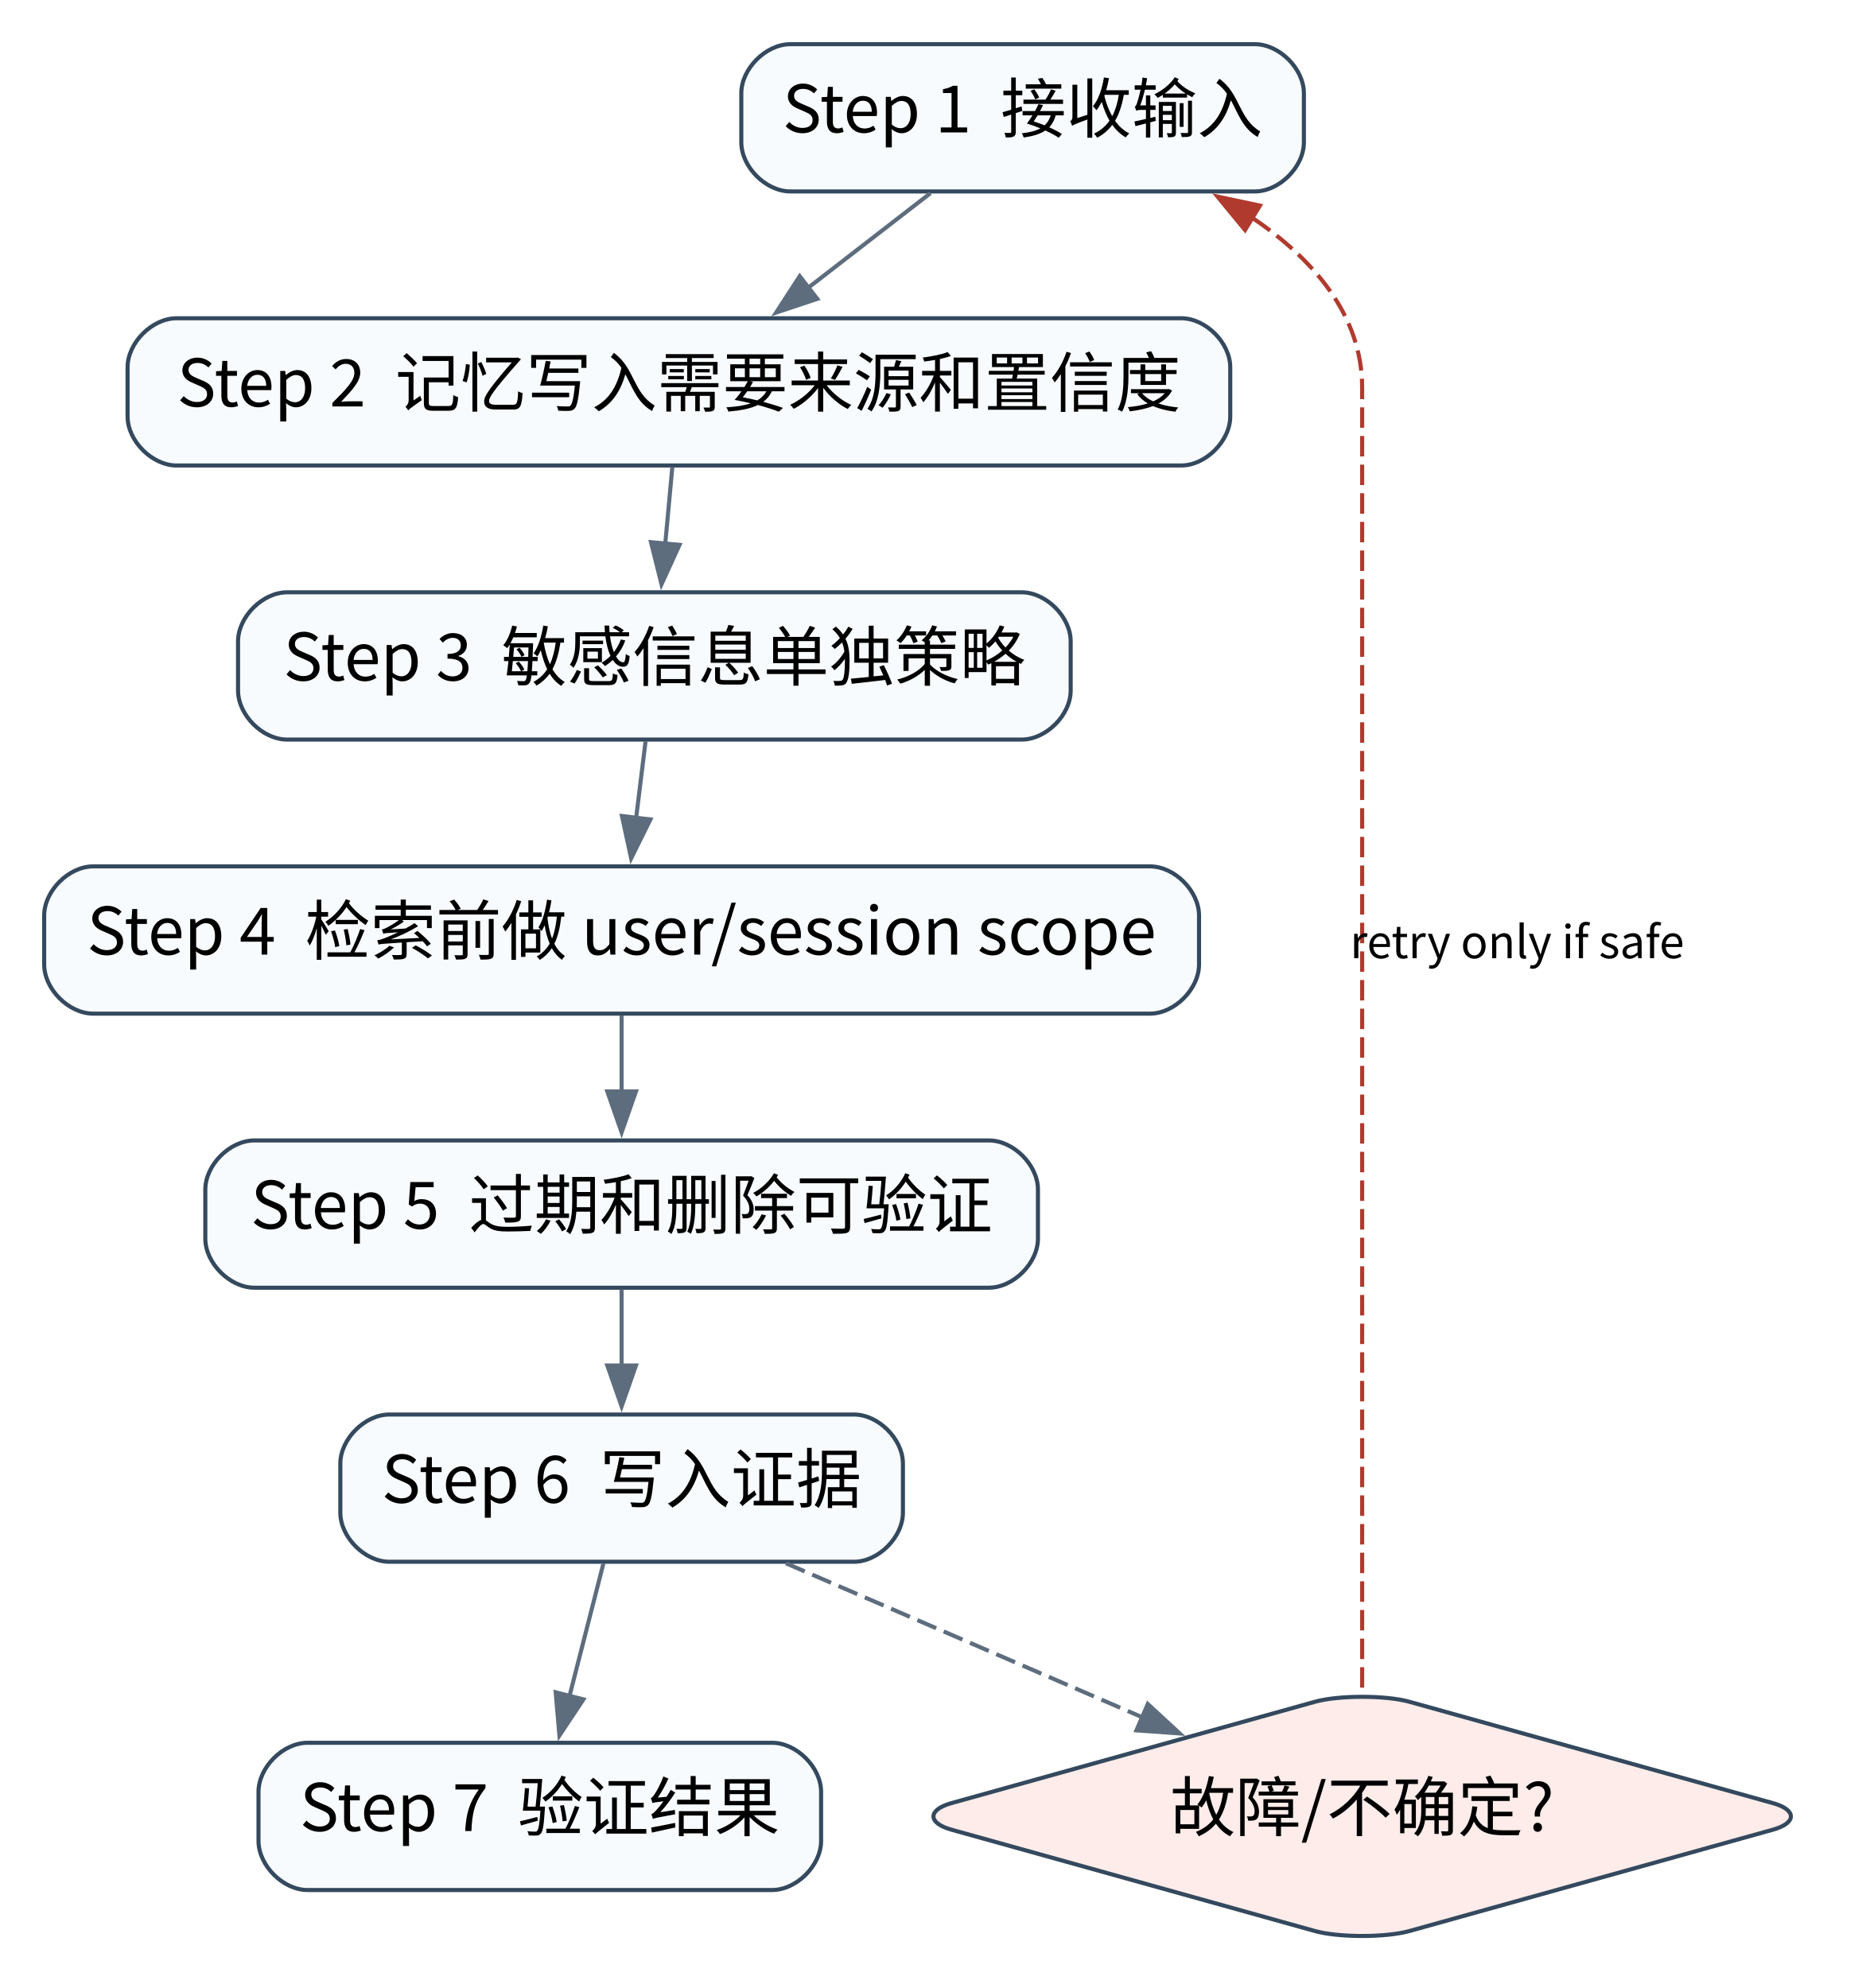
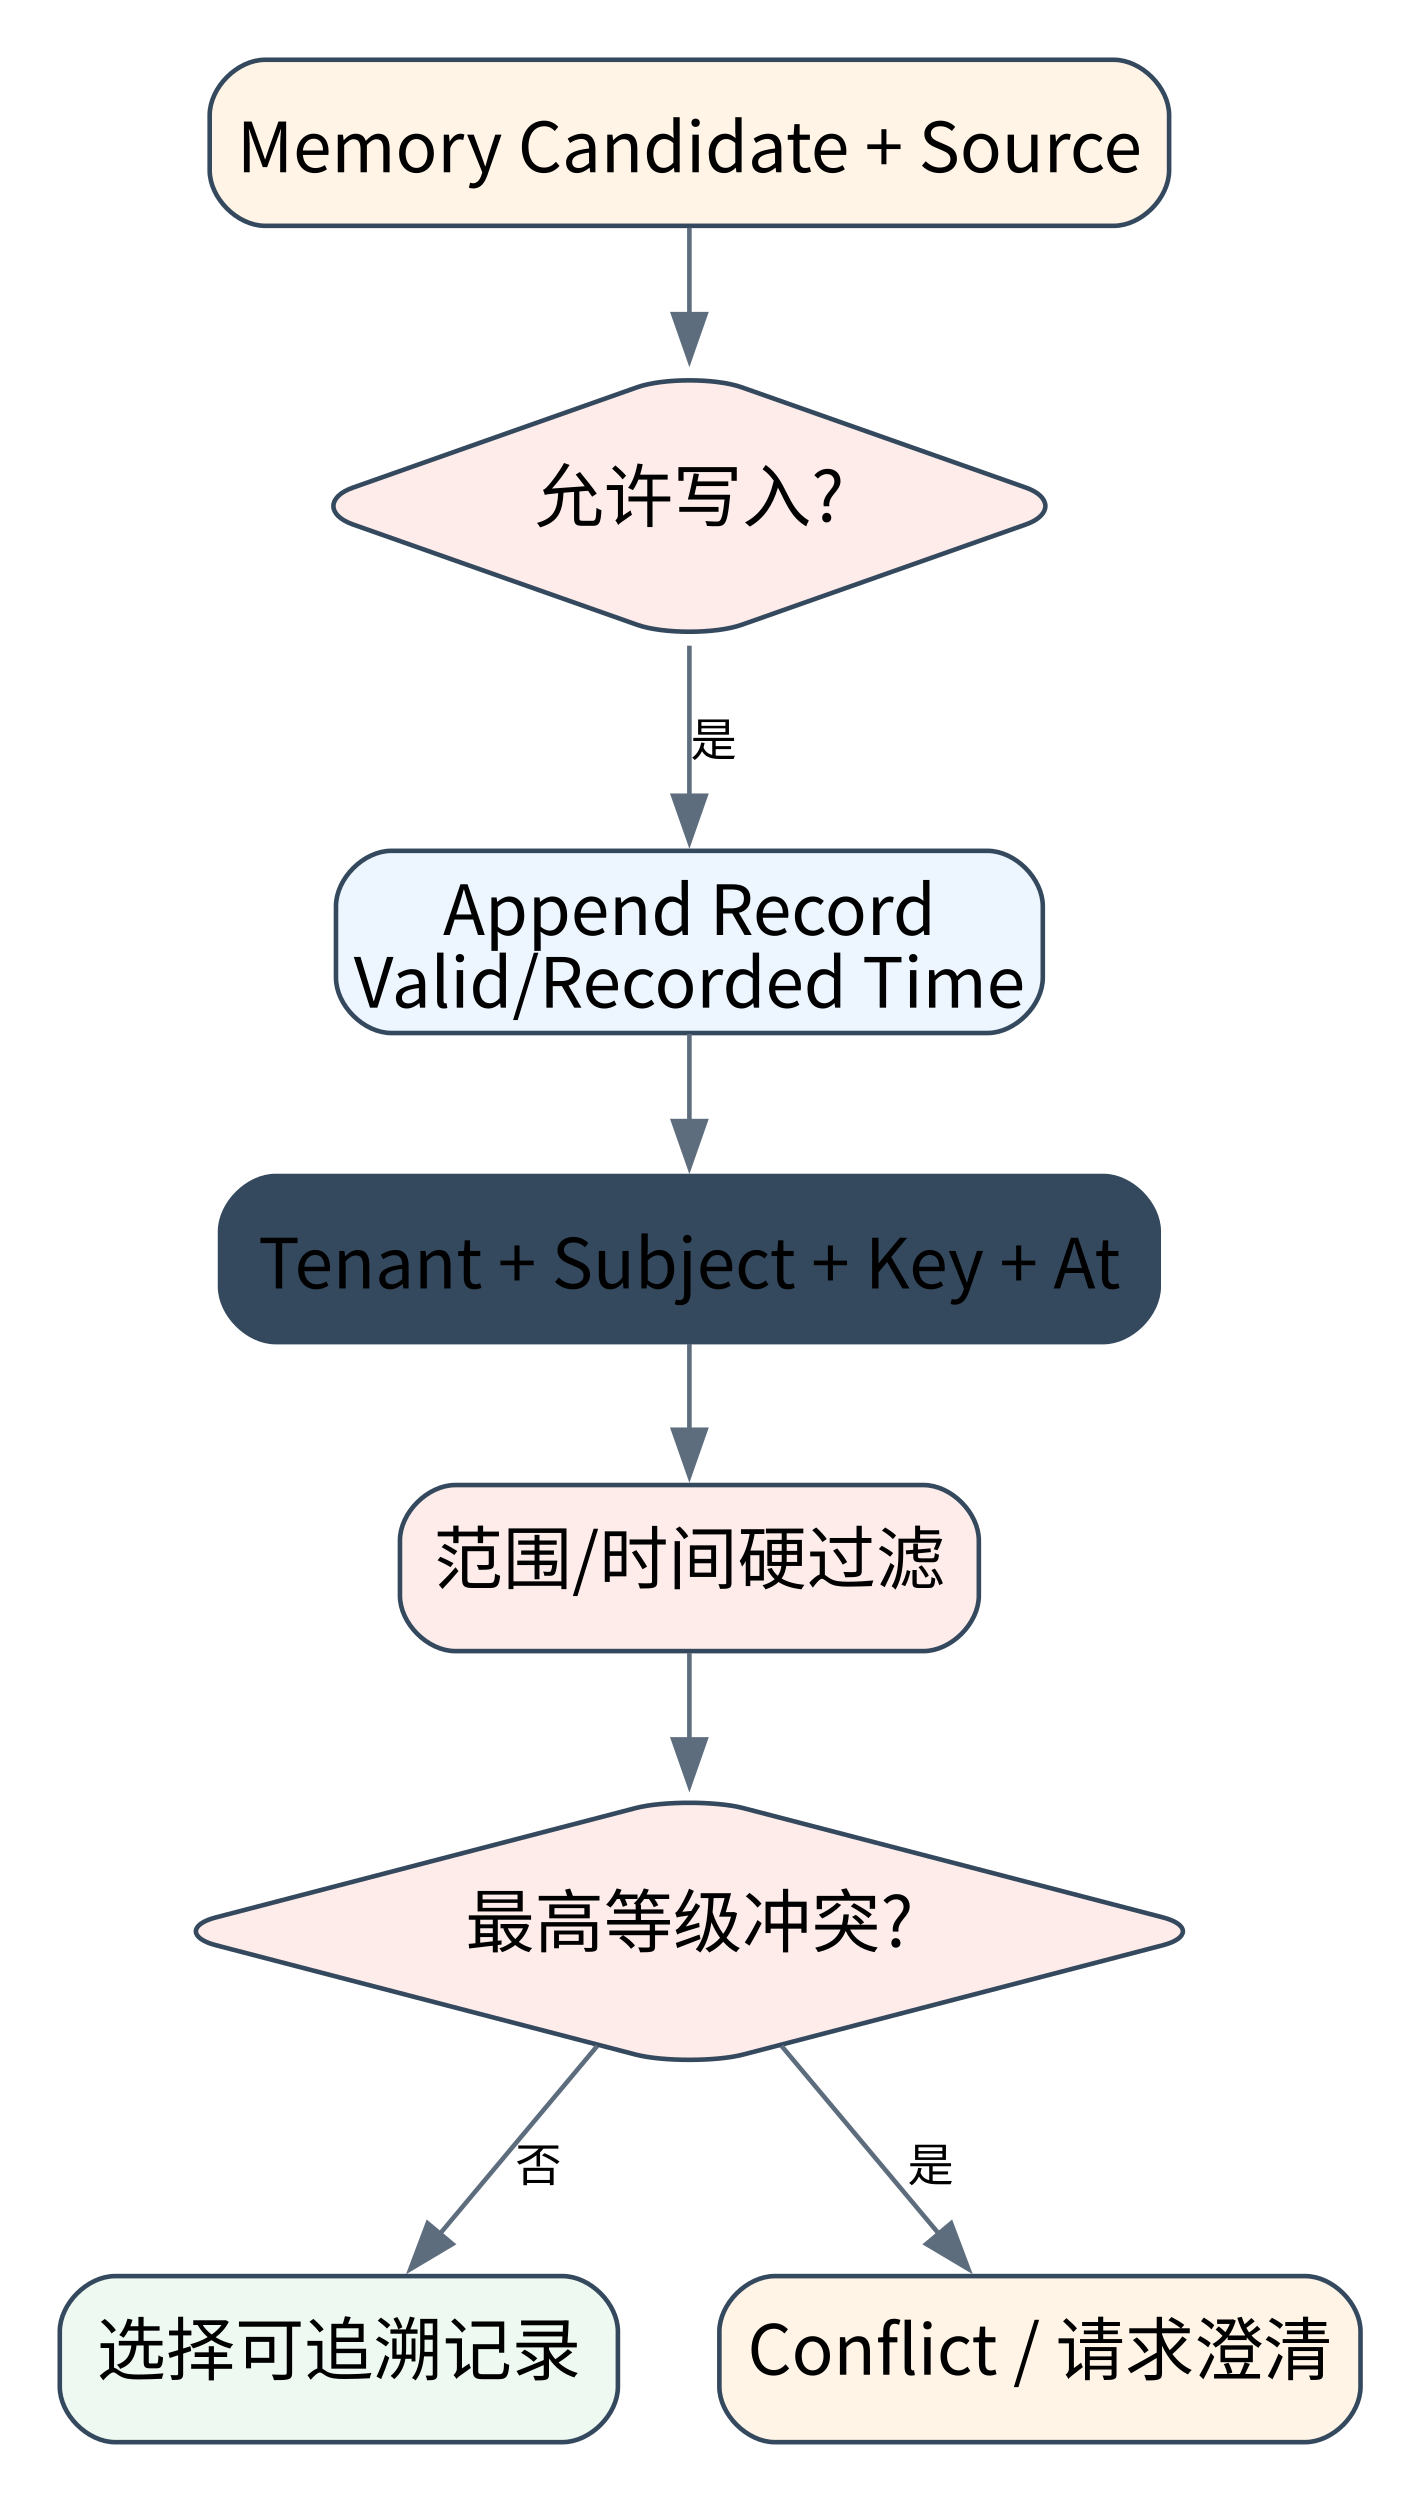
- <svg xmlns="http://www.w3.org/2000/svg" width="456pt" height="486pt" viewBox="0.00 0.00 456.00 486.00">
-   <g id="graph0" class="graph" transform="scale(1 1) rotate(0) translate(10.8 475.3)">
+ <svg xmlns="http://www.w3.org/2000/svg" width="308pt" height="542pt" viewBox="0.00 0.00 308.00 542.00">
+   <g id="graph0" class="graph" transform="scale(1 1) rotate(0) translate(12.96 529.46)">
    <g id="node1" class="node">
-       <path fill="#f8fbfd" stroke="#34495e" d="M295.88,-464.5C295.88,-464.5 182.38,-464.5 182.38,-464.5 176.38,-464.5 170.38,-458.5 170.38,-452.5 170.38,-452.5 170.38,-440.5 170.38,-440.5 170.38,-434.5 176.38,-428.5 182.38,-428.5 182.38,-428.5 295.88,-428.5 295.88,-428.5 301.88,-428.5 307.88,-434.5 307.88,-440.5 307.88,-440.5 307.88,-452.5 307.88,-452.5 307.88,-458.5 301.88,-464.5 295.88,-464.5" />
-       <text xml:space="preserve" text-anchor="middle" x="239.12" y="-442.93" font-family="Noto Sans CJK SC" font-size="16.00">Step 1  接收输入</text>
+       <path fill="#fff4e6" stroke="#34495e" d="M228.5,-516.5C228.5,-516.5 44.5,-516.5 44.5,-516.5 38.5,-516.5 32.5,-510.5 32.5,-504.5 32.5,-504.5 32.5,-492.5 32.5,-492.5 32.5,-486.5 38.5,-480.5 44.5,-480.5 44.5,-480.5 228.5,-480.5 228.5,-480.5 234.5,-480.5 240.5,-486.5 240.5,-492.5 240.5,-492.5 240.5,-504.5 240.5,-504.5 240.5,-510.5 234.5,-516.5 228.5,-516.5" />
+       <text xml:space="preserve" text-anchor="middle" x="136.5" y="-492.12" font-family="Noto Sans CJK SC" font-size="15.00">Memory Candidate + Source</text>
    </g>
    <g id="node2" class="node">
-       <path fill="#f8fbfd" stroke="#34495e" d="M277.88,-397.5C277.88,-397.5 32.38,-397.5 32.38,-397.5 26.37,-397.5 20.38,-391.5 20.38,-385.5 20.38,-385.5 20.38,-373.5 20.38,-373.5 20.38,-367.5 26.38,-361.5 32.38,-361.5 32.38,-361.5 277.88,-361.5 277.88,-361.5 283.88,-361.5 289.88,-367.5 289.88,-373.5 289.88,-373.5 289.88,-385.5 289.88,-385.5 289.88,-391.5 283.88,-397.5 277.88,-397.5" />
-       <text xml:space="preserve" text-anchor="middle" x="155.12" y="-375.93" font-family="Noto Sans CJK SC" font-size="16.00">Step 2  记忆写入需要来源和置信度</text>
+       <path fill="#fdecea" stroke="#34495e" d="M125.18,-445.5C125.18,-445.5 63.57,-423.75 63.57,-423.75 57.91,-421.75 57.91,-417.75 63.57,-415.75 63.57,-415.75 125.18,-394 125.18,-394 130.84,-392 142.16,-392 147.82,-394 147.82,-394 209.43,-415.75 209.43,-415.75 215.09,-417.75 215.09,-421.75 209.43,-423.75 209.43,-423.75 147.82,-445.5 147.82,-445.5 142.16,-447.5 130.84,-447.5 125.18,-445.5" />
+       <text xml:space="preserve" text-anchor="middle" x="136.5" y="-416.38" font-family="Noto Sans CJK SC" font-size="15.00">允许写入?</text>
    </g>
    <g id="edge1" class="edge">
-       <path fill="none" stroke="#5d6d7e" d="M216.61,-428.08C207.39,-420.94 196.55,-412.55 186.56,-404.82" />
-       <polygon fill="#5d6d7e" stroke="#5d6d7e" points="188.95,-402.24 178.89,-398.89 184.66,-407.78 188.95,-402.24" />
+       <path fill="none" stroke="#5d6d7e" d="M136.5,-480.08C136.5,-474.36 136.5,-467.74 136.5,-461.04" />
+       <polygon fill="#5d6d7e" stroke="#5d6d7e" points="140,-461.35 136.5,-451.35 133,-461.35 140,-461.35" />
    </g>
    <g id="node3" class="node">
-       <path fill="#f8fbfd" stroke="#34495e" d="M238.88,-330.5C238.88,-330.5 59.38,-330.5 59.38,-330.5 53.38,-330.5 47.38,-324.5 47.38,-318.5 47.38,-318.5 47.38,-306.5 47.38,-306.5 47.38,-300.5 53.38,-294.5 59.38,-294.5 59.38,-294.5 238.88,-294.5 238.88,-294.5 244.88,-294.5 250.88,-300.5 250.88,-306.5 250.88,-306.5 250.88,-318.5 250.88,-318.5 250.88,-324.5 244.88,-330.5 238.88,-330.5" />
-       <text xml:space="preserve" text-anchor="middle" x="149.12" y="-308.93" font-family="Noto Sans CJK SC" font-size="16.00">Step 3  敏感信息单独策略</text>
+       <path fill="#edf5ff" stroke="#34495e" d="M201.12,-345C201.12,-345 71.87,-345 71.87,-345 65.88,-345 59.88,-339 59.88,-333 59.88,-333 59.88,-317.5 59.88,-317.5 59.88,-311.5 65.88,-305.5 71.88,-305.5 71.88,-305.5 201.12,-305.5 201.12,-305.5 207.12,-305.5 213.12,-311.5 213.12,-317.5 213.12,-317.5 213.12,-333 213.12,-333 213.12,-339 207.12,-345 201.12,-345" />
+       <text xml:space="preserve" text-anchor="middle" x="136.5" y="-326.75" font-family="Noto Sans CJK SC" font-size="15.00">Append Record</text>
+       <text xml:space="preserve" text-anchor="middle" x="136.5" y="-311" font-family="Noto Sans CJK SC" font-size="15.00">Valid/Recorded Time</text>
    </g>
    <g id="edge2" class="edge">
-       <path fill="none" stroke="#5d6d7e" d="M153.52,-361.08C152.98,-355.25 152.36,-348.59 151.77,-342.14" />
-       <polygon fill="#5d6d7e" stroke="#5d6d7e" points="155.28,-342.11 150.88,-332.47 148.31,-342.75 155.28,-342.11" />
+       <path fill="none" stroke="#5d6d7e" d="M136.5,-389.48C136.5,-379.02 136.5,-367.22 136.5,-356.66" />
+       <polygon fill="#5d6d7e" stroke="#5d6d7e" points="140,-356.93 136.5,-346.93 133,-356.93 140,-356.93" />
+       <text xml:space="preserve" text-anchor="middle" x="141.75" y="-365.5" font-family="Noto Sans CJK SC" font-size="10.00">是</text>
    </g>
    <g id="node4" class="node">
-       <path fill="#f8fbfd" stroke="#34495e" d="M270.25,-263.5C270.25,-263.5 12,-263.5 12,-263.5 6,-263.5 0,-257.5 0,-251.5 0,-251.5 0,-239.5 0,-239.5 0,-233.5 6,-227.5 12,-227.5 12,-227.5 270.25,-227.5 270.25,-227.5 276.25,-227.5 282.25,-233.5 282.25,-239.5 282.25,-239.5 282.25,-251.5 282.25,-251.5 282.25,-257.5 276.25,-263.5 270.25,-263.5" />
-       <text xml:space="preserve" text-anchor="middle" x="141.12" y="-241.93" font-family="Noto Sans CJK SC" font-size="16.00">Step 4  检索前做 user/session scope</text>
+       <path fill="#34495e" stroke="#34495e" d="M226.25,-274.5C226.25,-274.5 46.75,-274.5 46.75,-274.5 40.75,-274.5 34.75,-268.5 34.75,-262.5 34.75,-262.5 34.75,-250.5 34.75,-250.5 34.75,-244.5 40.75,-238.5 46.75,-238.5 46.75,-238.5 226.25,-238.5 226.25,-238.5 232.25,-238.5 238.25,-244.5 238.25,-250.5 238.25,-250.5 238.25,-262.5 238.25,-262.5 238.25,-268.5 232.25,-274.5 226.25,-274.5" />
+       <text xml:space="preserve" text-anchor="middle" x="136.5" y="-250.12" font-family="Noto Sans CJK SC" font-size="15.00">Tenant + Subject + Key + At</text>
    </g>
    <g id="edge3" class="edge">
-       <path fill="none" stroke="#5d6d7e" d="M146.98,-294.08C146.26,-288.25 145.44,-281.59 144.65,-275.14" />
-       <polygon fill="#5d6d7e" stroke="#5d6d7e" points="148.16,-274.97 143.46,-265.47 141.21,-275.82 148.16,-274.97" />
+       <path fill="none" stroke="#5d6d7e" d="M136.5,-305.3C136.5,-299.33 136.5,-292.59 136.5,-286.1" />
+       <polygon fill="#5d6d7e" stroke="#5d6d7e" points="140,-286.41 136.5,-276.41 133,-286.41 140,-286.41" />
    </g>
    <g id="node5" class="node">
-       <path fill="#f8fbfd" stroke="#34495e" d="M230.88,-196.5C230.88,-196.5 51.38,-196.5 51.38,-196.5 45.38,-196.5 39.38,-190.5 39.38,-184.5 39.38,-184.5 39.38,-172.5 39.38,-172.5 39.38,-166.5 45.38,-160.5 51.38,-160.5 51.38,-160.5 230.88,-160.5 230.88,-160.5 236.88,-160.5 242.88,-166.5 242.88,-172.5 242.88,-172.5 242.88,-184.5 242.88,-184.5 242.88,-190.5 236.88,-196.5 230.88,-196.5" />
-       <text xml:space="preserve" text-anchor="middle" x="141.12" y="-174.93" font-family="Noto Sans CJK SC" font-size="16.00">Step 5  过期和删除可验证</text>
+       <path fill="#fdecea" stroke="#34495e" d="M187.25,-207.5C187.25,-207.5 85.75,-207.5 85.75,-207.5 79.75,-207.5 73.75,-201.5 73.75,-195.5 73.75,-195.5 73.75,-183.5 73.75,-183.5 73.75,-177.5 79.75,-171.5 85.75,-171.5 85.75,-171.5 187.25,-171.5 187.25,-171.5 193.25,-171.5 199.25,-177.5 199.25,-183.5 199.25,-183.5 199.25,-195.5 199.25,-195.5 199.25,-201.5 193.25,-207.5 187.25,-207.5" />
+       <text xml:space="preserve" text-anchor="middle" x="136.5" y="-186.12" font-family="Noto Sans CJK SC" font-size="15.00">范围/时间硬过滤</text>
    </g>
    <g id="edge4" class="edge">
-       <path fill="none" stroke="#5d6d7e" d="M141.12,-227.08C141.12,-221.25 141.12,-214.59 141.12,-208.14" />
-       <polygon fill="#5d6d7e" stroke="#5d6d7e" points="144.63,-208.48 141.13,-198.48 137.63,-208.48 144.63,-208.48" />
+       <path fill="none" stroke="#5d6d7e" d="M136.5,-238.08C136.5,-232.25 136.5,-225.59 136.5,-219.14" />
+       <polygon fill="#5d6d7e" stroke="#5d6d7e" points="140,-219.48 136.5,-209.48 133,-219.48 140,-219.48" />
    </g>
    <g id="node6" class="node">
-       <path fill="#f8fbfd" stroke="#34495e" d="M197.88,-129.5C197.88,-129.5 84.38,-129.5 84.38,-129.5 78.38,-129.5 72.38,-123.5 72.38,-117.5 72.38,-117.5 72.38,-105.5 72.38,-105.5 72.38,-99.5 78.38,-93.5 84.38,-93.5 84.38,-93.5 197.88,-93.5 197.88,-93.5 203.88,-93.5 209.88,-99.5 209.88,-105.5 209.88,-105.5 209.88,-117.5 209.88,-117.5 209.88,-123.5 203.88,-129.5 197.88,-129.5" />
-       <text xml:space="preserve" text-anchor="middle" x="141.12" y="-107.92" font-family="Noto Sans CJK SC" font-size="16.00">Step 6  写入证据</text>
+       <path fill="#fdecea" stroke="#34495e" d="M124.89,-137.48C124.89,-137.48 33.86,-113.77 33.86,-113.77 28.06,-112.26 28.06,-109.24 33.86,-107.73 33.86,-107.73 124.89,-84.02 124.89,-84.02 130.69,-82.51 142.31,-82.51 148.11,-84.02 148.11,-84.02 239.14,-107.73 239.14,-107.73 244.94,-109.24 244.94,-112.26 239.14,-113.77 239.14,-113.77 148.11,-137.48 148.11,-137.48 142.31,-138.99 130.69,-138.99 124.89,-137.48" />
+       <text xml:space="preserve" text-anchor="middle" x="136.5" y="-107.38" font-family="Noto Sans CJK SC" font-size="15.00">最高等级冲突?</text>
    </g>
    <g id="edge5" class="edge">
-       <path fill="none" stroke="#5d6d7e" d="M141.12,-160.08C141.12,-154.25 141.12,-147.59 141.12,-141.14" />
-       <polygon fill="#5d6d7e" stroke="#5d6d7e" points="144.63,-141.48 141.13,-131.48 137.63,-141.48 144.63,-141.48" />
+       <path fill="none" stroke="#5d6d7e" d="M136.5,-171.08C136.5,-165.36 136.5,-158.74 136.5,-152.04" />
+       <polygon fill="#5d6d7e" stroke="#5d6d7e" points="140,-152.35 136.5,-142.35 133,-152.35 140,-152.35" />
    </g>
    <g id="node7" class="node">
-       <path fill="#f8fbfd" stroke="#34495e" d="M177.88,-49.25C177.88,-49.25 64.38,-49.25 64.38,-49.25 58.38,-49.25 52.38,-43.25 52.38,-37.25 52.38,-37.25 52.38,-25.25 52.38,-25.25 52.38,-19.25 58.38,-13.25 64.38,-13.25 64.38,-13.25 177.88,-13.25 177.88,-13.25 183.88,-13.25 189.88,-19.25 189.88,-25.25 189.88,-25.25 189.88,-37.25 189.88,-37.25 189.88,-43.25 183.88,-49.25 177.88,-49.25" />
-       <text xml:space="preserve" text-anchor="middle" x="121.12" y="-27.68" font-family="Noto Sans CJK SC" font-size="16.00">Step 7  验证结果</text>
+       <path fill="#eef9f1" stroke="#34495e" d="M109,-36C109,-36 12,-36 12,-36 6,-36 0,-30 0,-24 0,-24 0,-12 0,-12 0,-6 6,0 12,0 12,0 109,0 109,0 115,0 121,-6 121,-12 121,-12 121,-24 121,-24 121,-30 115,-36 109,-36" />
+       <text xml:space="preserve" text-anchor="middle" x="60.5" y="-14.62" font-family="Noto Sans CJK SC" font-size="15.00">选择可追溯记录</text>
    </g>
    <g id="edge6" class="edge">
-       <path fill="none" stroke="#5d6d7e" d="M136.69,-93.13C134.25,-83.61 131.17,-71.57 128.4,-60.71" />
-       <polygon fill="#5d6d7e" stroke="#5d6d7e" points="131.79,-59.86 125.93,-51.03 125.01,-61.59 131.79,-59.86" />
+       <path fill="none" stroke="#5d6d7e" d="M116.53,-85.91C105.95,-73.28 92.95,-57.75 82.13,-44.83" />
+       <polygon fill="#5d6d7e" stroke="#5d6d7e" points="85.13,-42.96 76.02,-37.54 79.76,-47.45 85.13,-42.96" />
+       <text xml:space="preserve" text-anchor="middle" x="103.75" y="-56.5" font-family="Noto Sans CJK SC" font-size="10.00">否</text>
    </g>
    <g id="node8" class="node">
-       <path fill="#fdecea" stroke="#34495e" d="M310.57,-59.27C310.57,-59.27 221.68,-34.48 221.68,-34.48 215.9,-32.86 215.9,-29.64 221.68,-28.02 221.68,-28.02 310.57,-3.23 310.57,-3.23 316.35,-1.61 327.9,-1.61 333.68,-3.23 333.68,-3.23 422.57,-28.02 422.57,-28.02 428.35,-29.64 428.35,-32.86 422.57,-34.48 422.57,-34.48 333.68,-59.27 333.68,-59.27 327.9,-60.89 316.35,-60.89 310.57,-59.27" />
-       <text xml:space="preserve" text-anchor="middle" x="322.12" y="-27.68" font-family="Noto Sans CJK SC" font-size="16.00">故障/不确定?</text>
+       <path fill="#fff4e6" stroke="#34495e" d="M270,-36C270,-36 155,-36 155,-36 149,-36 143,-30 143,-24 143,-24 143,-12 143,-12 143,-6 149,0 155,0 155,0 270,0 270,0 276,0 282,-6 282,-12 282,-12 282,-24 282,-24 282,-30 276,-36 270,-36" />
+       <text xml:space="preserve" text-anchor="middle" x="212.5" y="-14.62" font-family="Noto Sans CJK SC" font-size="15.00">Conflict / 请求澄清</text>
    </g>
    <g id="edge7" class="edge">
-       <path fill="none" stroke="#5d6d7e" stroke-dasharray="5,2" d="M181.29,-93.13C206.97,-82.03 240.57,-67.51 268.5,-55.43" />
-       <polygon fill="#5d6d7e" stroke="#5d6d7e" points="269.73,-58.72 277.52,-51.53 266.95,-52.29 269.73,-58.72" />
-     </g>
-     <g id="edge8" class="edge">
-       <path fill="none" stroke="#b03a2e" stroke-dasharray="5,2" d="M322.12,-62.72C322.12,-77.2 322.12,-94.74 322.12,-110.5 322.12,-380.5 322.12,-380.5 322.12,-380.5 322.12,-398.39 310.03,-412.09 295.08,-422.19" />
-       <polygon fill="#b03a2e" stroke="#b03a2e" points="293.5,-419.06 286.77,-427.24 297.14,-425.04 293.5,-419.06" />
-       <text xml:space="preserve" text-anchor="middle" x="360" y="-241.05" font-family="Noto Sans CJK SC" font-size="11.00">retry only if safe</text>
+       <path fill="none" stroke="#5d6d7e" d="M156.47,-85.91C167.05,-73.28 180.05,-57.75 190.87,-44.83" />
+       <polygon fill="#5d6d7e" stroke="#5d6d7e" points="193.24,-47.45 196.98,-37.54 187.87,-42.96 193.24,-47.45" />
+       <text xml:space="preserve" text-anchor="middle" x="188.79" y="-56.5" font-family="Noto Sans CJK SC" font-size="10.00">是</text>
    </g>
  </g>
</svg>
